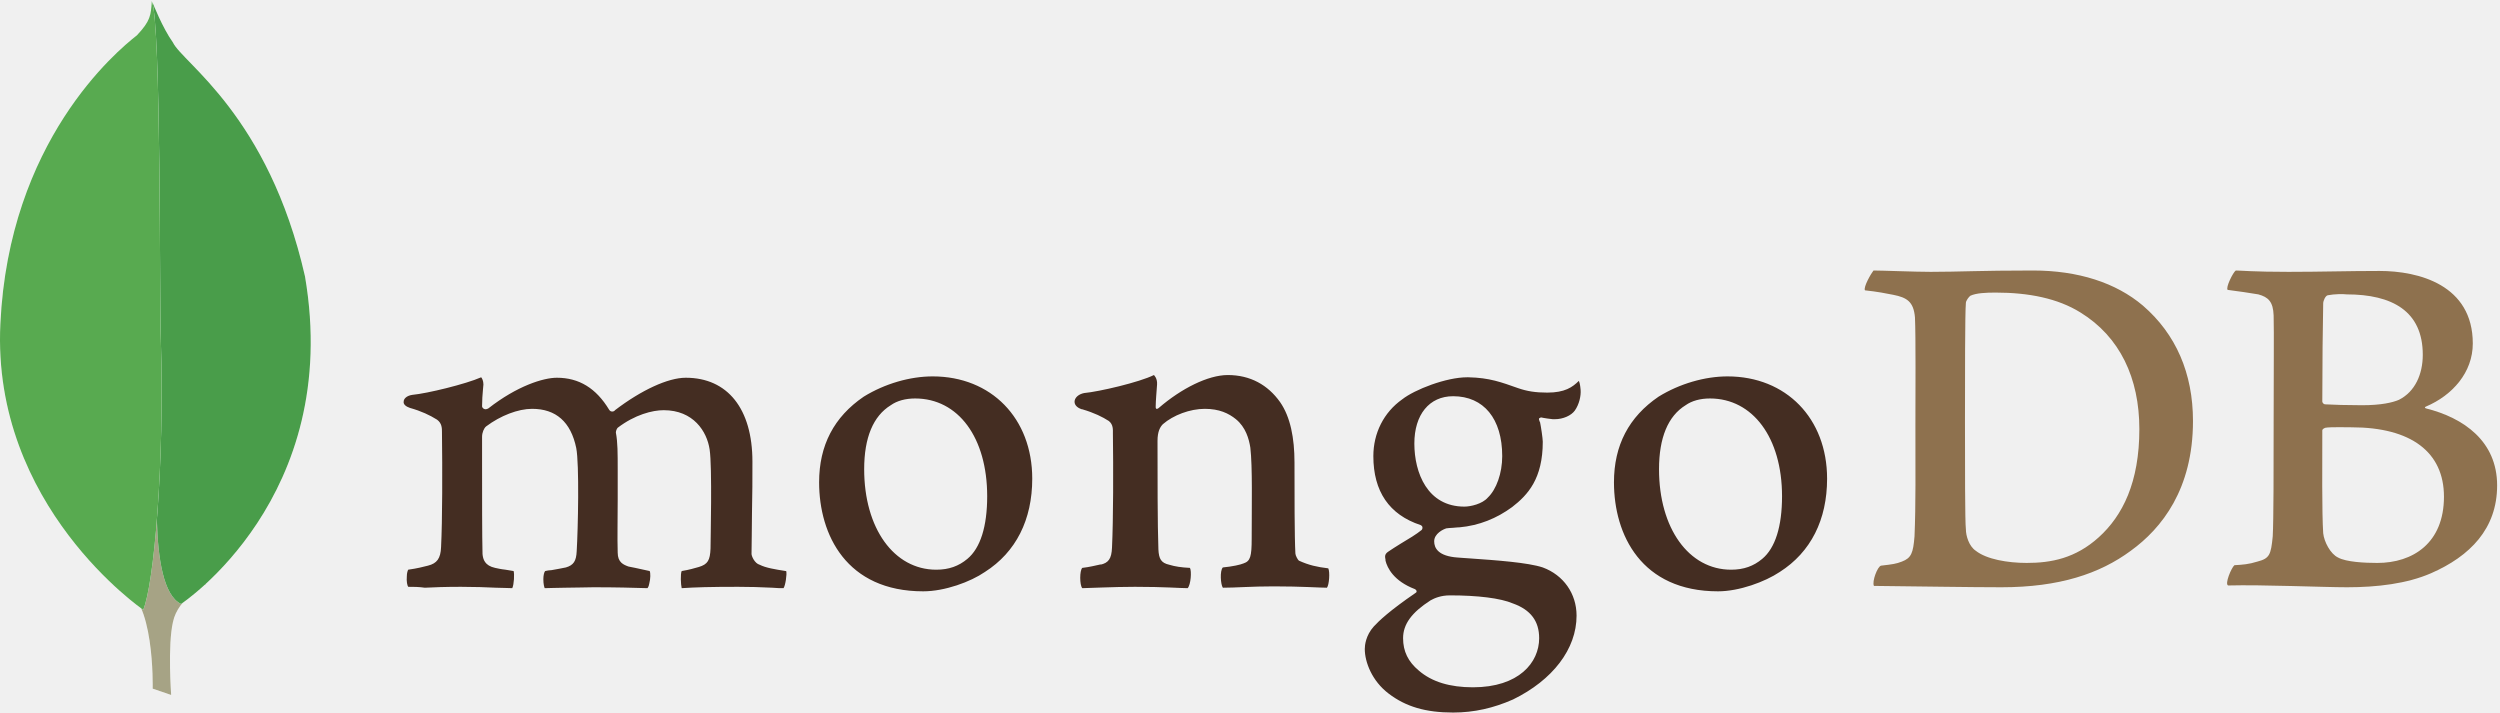
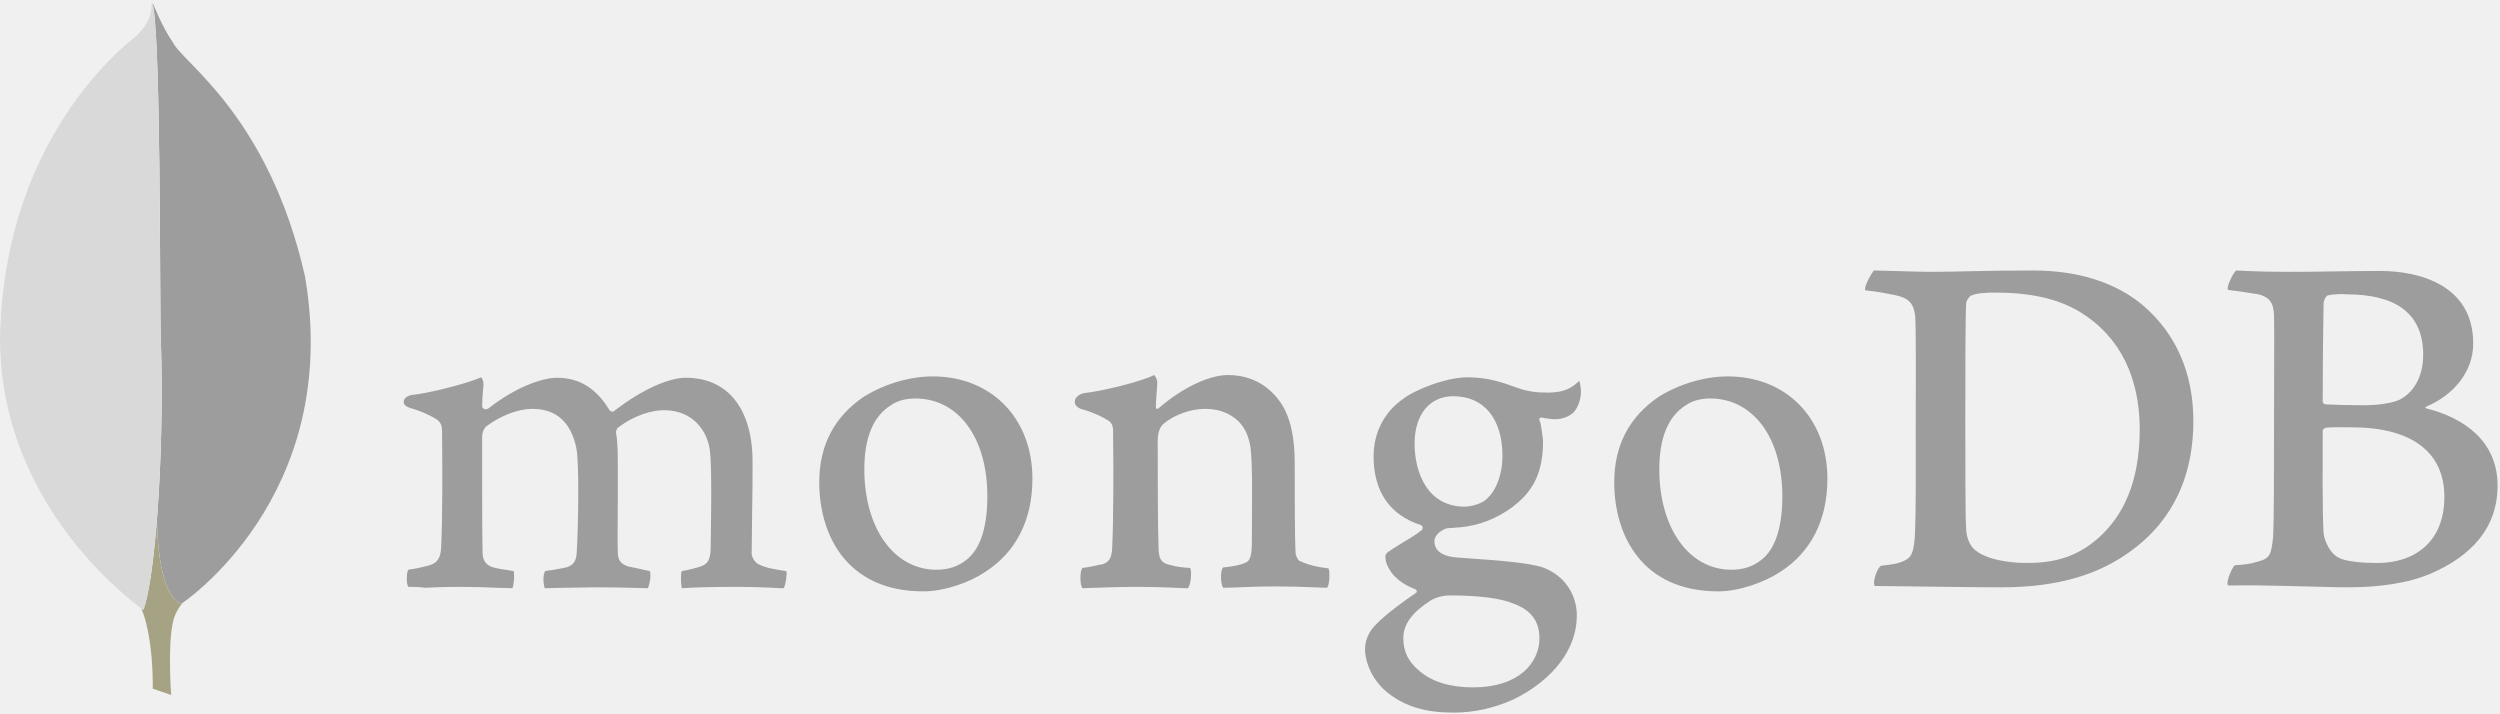
- <svg xmlns="http://www.w3.org/2000/svg" width="2500" height="713" viewBox="0 0 512 146">
-   <g fill="none" fill-rule="evenodd">
-     <path d="M476.713 60.463c-.46.092-.922 1.107-.922 1.66-.092 3.692-.184 13.474-.184 20.118 0 .185.276.554.553.554 1.384.092 4.706.184 7.567.184 3.968 0 6.275-.553 7.568-1.106 3.321-1.662 4.89-5.261 4.89-9.23 0-8.95-6.275-12.365-15.596-12.365-.646-.092-2.49-.092-3.876.185zm23.81 41.25c0-9.136-6.737-14.212-18.918-14.212-.554 0-4.43-.092-5.353.092-.277.093-.645.278-.645.555 0 6.551-.093 16.98.184 21.04.184 1.753 1.477 4.245 3.046 4.983 1.66.923 5.444 1.107 8.028 1.107 7.29 0 13.658-4.06 13.658-13.565zm-42.634-46.325c.922 0 3.69.276 10.796.276 6.737 0 12.089-.184 18.641-.184 8.028 0 19.102 2.86 19.102 14.857 0 5.906-4.153 10.613-9.597 12.92-.276.092-.276.276 0 .368 7.751 1.939 14.581 6.737 14.581 15.78 0 8.86-5.537 14.489-13.566 17.996-4.891 2.122-10.981 2.86-17.164 2.86-4.707 0-17.349-.553-24.362-.368-.738-.278.646-3.6 1.291-4.153 1.662-.093 2.953-.185 4.707-.739 2.492-.645 2.768-1.384 3.137-5.167.185-3.23.185-14.674.185-22.794 0-11.166.093-18.733 0-22.424-.092-2.86-1.107-3.784-3.137-4.338-1.57-.276-4.153-.646-6.276-.922-.462-.462 1.107-3.6 1.662-3.968zm-53.248 57.399c2.216 1.752 6.553 2.49 10.429 2.49 4.983 0 9.966-.921 14.765-5.26 4.891-4.428 8.305-11.257 8.305-22.146 0-10.429-3.968-18.919-12.089-23.901-4.614-2.862-10.52-4.06-17.349-4.06-2.03 0-3.968.092-5.167.645-.278.185-.923 1.015-.923 1.476-.185 1.846-.185 16.057-.185 24.363 0 8.582 0 20.579.185 21.963 0 1.385.645 3.507 2.03 4.43zm-20.948-57.4c1.754 0 8.49.277 11.72.277 5.815 0 9.967-.276 20.948-.276 9.228 0 16.98 2.491 22.517 7.197 6.736 5.814 10.244 13.843 10.244 23.624 0 13.935-6.368 21.964-12.736 26.578-6.366 4.706-14.672 7.474-26.484 7.474-6.275 0-17.072-.184-26.024-.277h-.092c-.461-.83.738-4.06 1.476-4.152 2.4-.277 3.046-.37 4.246-.83 1.937-.739 2.307-1.754 2.584-5.168.276-6.368.184-14.027.184-22.702 0-6.182.092-18.272-.093-22.148-.276-3.229-1.66-4.06-4.429-4.614-1.384-.276-3.23-.646-5.813-.922-.37-.647 1.291-3.507 1.752-4.06z" fill="#8E714E" />
-     <path d="M272.033 116.385c-2.307-.277-3.968-.645-5.998-1.568-.277-.185-.739-1.107-.739-1.477-.184-3.23-.184-12.458-.184-18.64 0-4.984-.83-9.321-2.953-12.366-2.492-3.508-6.09-5.537-10.705-5.537-4.06 0-9.505 2.768-14.027 6.644-.092.092-.83.739-.738-.277 0-1.015.185-3.045.277-4.43.093-1.292-.646-1.937-.646-1.937-2.953 1.476-11.258 3.414-14.304 3.69-2.214.463-2.768 2.585-.46 3.323h.092c2.49.738 4.152 1.569 5.443 2.4.923.738.831 1.753.831 2.584.092 6.92.092 17.533-.184 23.347-.092 2.307-.738 3.137-2.4 3.506l.185-.092c-1.292.277-2.307.553-3.876.738-.554.554-.554 3.507 0 4.153 1.015 0 6.367-.277 10.798-.277 6.09 0 9.228.277 10.796.277.646-.738.831-3.507.462-4.153-1.754-.092-3.046-.276-4.245-.646-1.661-.37-2.123-1.199-2.216-3.137-.183-4.892-.183-15.227-.183-22.24 0-1.938.553-2.861 1.106-3.415 2.123-1.845 5.538-3.137 8.583-3.137 2.953 0 4.89.923 6.367 2.123 2.03 1.66 2.676 4.06 2.953 5.813.461 3.968.277 11.812.277 18.641 0 3.691-.277 4.614-1.66 5.075-.647.277-2.308.647-4.246.83-.646.647-.461 3.508 0 4.154 2.676 0 5.814-.277 10.428-.277 5.721 0 9.413.277 10.89.277.46-.554.645-3.23.276-3.969zm25.562-35.25c-4.89 0-7.936 3.783-7.936 9.688 0 5.999 2.676 12.92 10.243 12.92 1.292 0 3.692-.554 4.798-1.846 1.754-1.66 2.954-4.983 2.954-8.49 0-7.659-3.784-12.273-10.059-12.273zm-.646 40.787c-1.845 0-3.138.554-3.968 1.016-3.876 2.49-5.629 4.89-5.629 7.752 0 2.675 1.015 4.797 3.23 6.643 2.676 2.307 6.367 3.415 11.073 3.415 9.413 0 13.566-5.076 13.566-10.058 0-3.508-1.754-5.815-5.352-7.106-2.584-1.108-7.29-1.662-12.92-1.662zm.646 23.994c-5.629 0-9.69-1.2-13.196-3.876-3.415-2.584-4.891-6.46-4.891-9.136 0-.738.185-2.769 1.846-4.614 1.014-1.108 3.23-3.23 8.49-6.829.184-.092.276-.184.276-.37 0-.184-.185-.369-.369-.46-4.337-1.661-5.629-4.338-5.999-5.814v-.185c-.091-.554-.276-1.107.555-1.661.646-.461 1.569-1.015 2.583-1.66 1.569-.924 3.23-1.939 4.245-2.77.185-.184.185-.368.185-.553 0-.185-.185-.37-.37-.461-6.458-2.123-9.688-6.922-9.688-14.12 0-4.706 2.122-8.951 5.905-11.627 2.584-2.03 9.044-4.522 13.289-4.522h.277c4.337.092 6.736 1.015 10.15 2.215 1.846.646 3.6.922 6 .922 3.598 0 5.167-1.107 6.458-2.398.093.184.278.646.37 1.845.092 1.2-.277 2.953-1.2 4.245-.738 1.015-2.399 1.754-4.06 1.754h-.462c-1.661-.185-2.4-.37-2.4-.37l-.368.185c-.092.185 0 .369.092.646l.093.185c.184.83.553 3.321.553 3.968 0 7.567-3.045 10.888-6.275 13.38-3.138 2.307-6.736 3.783-10.797 4.153-.092 0-.46 0-1.292.092-.461 0-1.107.093-1.2.093h-.092c-.738.184-2.583 1.107-2.583 2.675 0 1.384.83 3.046 4.798 3.323.83.092 1.66.092 2.584.185 5.26.368 11.812.83 14.857 1.845 4.245 1.568 6.921 5.352 6.921 9.874 0 6.83-4.89 13.197-13.011 17.164-3.968 1.754-7.937 2.677-12.274 2.677zm52.6-64.32c-1.937 0-3.691.46-4.983 1.383-3.598 2.215-5.444 6.645-5.444 13.104 0 12.09 6.09 20.58 14.765 20.58 2.584 0 4.614-.739 6.367-2.215 2.676-2.216 4.061-6.645 4.061-12.828 0-11.996-5.999-20.025-14.765-20.025zm1.662 39.496c-15.688 0-21.317-11.535-21.317-22.332 0-7.567 3.045-13.381 9.135-17.534 4.338-2.676 9.506-4.152 14.12-4.152 11.996 0 20.394 8.582 20.394 20.948 0 8.397-3.322 15.041-9.69 19.102-3.045 2.03-8.305 3.968-12.643 3.968h.001zM187.411 81.595c-1.938 0-3.691.461-4.984 1.384-3.598 2.215-5.444 6.645-5.444 13.104 0 12.09 6.09 20.58 14.765 20.58 2.584 0 4.614-.739 6.368-2.215 2.675-2.216 4.06-6.645 4.06-12.828 0-11.996-5.906-20.025-14.765-20.025zm1.661 39.497c-15.688 0-21.317-11.535-21.317-22.332 0-7.567 3.045-13.381 9.135-17.534 4.338-2.676 9.506-4.152 14.12-4.152 11.997 0 20.394 8.582 20.394 20.948 0 8.397-3.322 15.041-9.69 19.102-2.953 2.03-8.213 3.968-12.642 3.968zm-105.478-.923c-.185-.276-.37-1.107-.277-2.122 0-.739.185-1.2.277-1.384 1.938-.278 2.953-.555 4.06-.831 1.846-.462 2.584-1.476 2.676-3.783.278-5.537.278-16.058.185-23.348v-.185c0-.83 0-1.846-1.015-2.584-1.477-.922-3.23-1.752-5.537-2.4-.83-.275-1.384-.737-1.292-1.29 0-.554.554-1.2 1.754-1.385 3.045-.277 10.98-2.214 14.118-3.599.185.184.462.739.462 1.477l-.092 1.014c-.093 1.016-.185 2.216-.185 3.415 0 .369.37.646.738.646.185 0 .37-.092.554-.185 5.906-4.614 11.258-6.275 14.026-6.275 4.523 0 8.03 2.123 10.706 6.552.184.278.369.37.646.37.184 0 .46-.092.553-.277 5.445-4.153 10.89-6.645 14.488-6.645 8.582 0 13.658 6.368 13.658 17.165 0 3.045 0 7.013-.092 10.613 0 3.229-.092 6.182-.092 8.305 0 .46.645 1.937 1.66 2.214 1.292.646 3.046.923 5.353 1.292h.092c.185.646-.184 3.045-.553 3.507-.554 0-1.385 0-2.307-.092a136.208 136.208 0 0 0-7.014-.185c-5.721 0-8.674.092-11.536.277-.183-.738-.276-2.953 0-3.507 1.662-.276 2.492-.554 3.508-.83 1.846-.554 2.307-1.385 2.4-3.784 0-1.753.368-16.703-.186-20.302-.553-3.691-3.322-8.028-9.413-8.028-2.307 0-5.905.923-9.412 3.598-.184.185-.37.646-.37.923v.093c.37 1.937.37 4.153.37 7.567v5.998c0 4.153-.093 8.029 0 10.981 0 2.031 1.2 2.492 2.215 2.862.554.091.922.184 1.384.276.83.185 1.661.37 2.953.646.185.37.185 1.569-.092 2.584-.093.554-.278.83-.37.923-3.137-.092-6.367-.185-11.073-.185-1.384 0-3.784.093-5.814.093-1.662 0-3.23.092-4.152.092-.093-.185-.278-.83-.278-1.846 0-.83.185-1.476.37-1.661.461-.092.83-.184 1.292-.184 1.106-.185 2.03-.37 2.952-.554 1.57-.461 2.123-1.292 2.215-3.322.277-4.614.554-17.81-.092-21.133-1.107-5.352-4.152-8.028-9.044-8.028-2.86 0-6.46 1.384-9.412 3.6-.462.368-.831 1.29-.831 2.121v5.445c0 6.644 0 14.95.092 18.549.093 1.106.461 2.399 2.584 2.86.462.092 1.2.277 2.123.37l1.66.276c.186.554.093 2.769-.276 3.507-.923 0-2.03-.092-3.323-.092-1.937-.093-4.429-.185-7.197-.185-3.23 0-5.537.092-7.383.185-1.292-.185-2.307-.185-3.414-.185z" fill="#442D22" />
-     <path d="M35.053 142.317l-3.783-1.293s.462-19.286-6.46-20.67c-4.613-5.353.74-227.013 17.35-.739 0 0-5.722 2.86-6.737 7.752-1.108 4.799-.37 14.95-.37 14.95z" fill="#FFF" />
-     <path d="M35.053 142.317l-3.783-1.293s.462-19.286-6.46-20.67c-4.613-5.353.74-227.013 17.35-.739 0 0-5.722 2.86-6.737 7.752-1.108 4.799-.37 14.95-.37 14.95z" fill="#A6A385" />
-     <path d="M37.084 123.676s33.13-21.779 25.377-67.09c-7.474-32.943-25.1-43.74-27.038-47.893C33.301 5.74 31.27.573 31.27.573l1.385 91.634c0 .093-2.861 28.054 4.43 31.47" fill="#FFF" />
-     <path d="M37.084 123.676s33.13-21.779 25.377-67.09c-7.474-32.943-25.1-43.74-27.038-47.893C33.301 5.74 31.27.573 31.27.573l1.385 91.634c0 .093-2.861 28.054 4.43 31.47" fill="#499D4A" />
-     <path d="M29.333 124.875S-1.767 103.65.079 66.277C1.832 28.903 23.795 10.539 28.04 7.217c2.769-2.953 2.861-4.061 3.046-7.014 1.938 4.153 1.569 62.106 1.845 68.934.83 26.3-1.476 50.756-3.598 55.738z" fill="#FFF" />
-     <path d="M29.333 124.875S-1.767 103.65.079 66.277C1.832 28.903 23.795 10.539 28.04 7.217c2.769-2.953 2.861-4.061 3.046-7.014 1.938 4.153 1.569 62.106 1.845 68.934.83 26.3-1.476 50.756-3.598 55.738z" fill="#58AA50" />
+ <svg xmlns="http://www.w3.org/2000/svg" width="561px" height="160px" viewBox="0 0 561 160" version="1.1">
+   <defs />
+   <g id="Page-1" stroke="none" stroke-width="1" fill="none" fill-rule="evenodd">
+     <g id="mongodb" fill-rule="nonzero">
+       <path d="M522.425,66.261 C521.921,66.362 521.415,67.474 521.415,68.08 C521.314,72.126 521.213,82.846 521.213,90.127 C521.213,90.33 521.516,90.734 521.819,90.734 C523.336,90.835 526.976,90.936 530.112,90.936 C534.46,90.936 536.988,90.33 538.405,89.724 C542.045,87.902 543.764,83.958 543.764,79.609 C543.764,69.801 536.888,66.058 526.673,66.058 C525.965,65.957 523.944,65.957 522.425,66.261 Z M548.518,111.466 C548.518,101.454 541.135,95.892 527.786,95.892 C527.179,95.892 522.932,95.791 521.92,95.992 C521.616,96.094 521.213,96.297 521.213,96.601 C521.213,103.78 521.111,115.209 521.415,119.658 C521.616,121.579 523.033,124.31 524.753,125.119 C526.572,126.13 530.719,126.332 533.551,126.332 C541.54,126.332 548.518,121.883 548.518,111.466 Z M501.796,60.699 C502.807,60.699 505.84,61.002 513.627,61.002 C521.01,61.002 526.876,60.8 534.056,60.8 C542.854,60.8 554.99,63.934 554.99,77.082 C554.99,83.554 550.438,88.712 544.472,91.241 C544.17,91.341 544.17,91.543 544.472,91.644 C552.967,93.769 560.452,99.027 560.452,108.937 C560.452,118.647 554.384,124.815 545.585,128.659 C540.225,130.984 533.551,131.793 526.775,131.793 C521.616,131.793 507.762,131.187 500.077,131.39 C499.268,131.085 500.785,127.444 501.492,126.838 C503.313,126.736 504.728,126.636 506.65,126.028 C509.381,125.322 509.683,124.512 510.088,120.366 C510.29,116.826 510.29,104.285 510.29,95.386 C510.29,83.15 510.392,74.857 510.29,70.812 C510.19,67.678 509.077,66.665 506.853,66.058 C505.132,65.756 502.301,65.35 499.975,65.048 C499.468,64.541 501.188,61.102 501.796,60.699 Z M443.442,123.602 C445.871,125.522 450.624,126.331 454.871,126.331 C460.332,126.331 465.793,125.322 471.052,120.567 C476.412,115.714 480.153,108.23 480.153,96.297 C480.153,84.868 475.805,75.564 466.905,70.104 C461.849,66.968 455.376,65.655 447.893,65.655 C445.668,65.655 443.544,65.756 442.23,66.362 C441.925,66.564 441.219,67.474 441.219,67.979 C441.016,70.002 441.016,85.576 441.016,94.678 C441.016,104.083 441.016,117.231 441.219,118.747 C441.219,120.265 441.925,122.591 443.443,123.602 L443.442,123.602 Z M433.329,61.002 C439.702,61.002 444.252,60.699 456.286,60.699 C466.399,60.699 474.894,63.429 480.962,68.586 C488.344,74.958 492.188,83.757 492.188,94.476 C492.188,109.747 485.21,118.546 478.231,123.602 C471.255,128.759 462.152,131.793 449.208,131.793 C442.331,131.793 430.499,131.591 420.688,131.489 C420.082,130.58 421.396,127.04 422.205,126.939 C424.835,126.636 425.543,126.534 426.858,126.03 C428.981,125.22 429.386,124.107 429.69,120.366 C429.992,113.387 429.892,104.994 429.892,95.487 C429.892,88.712 429.992,75.463 429.79,71.215 C429.487,67.677 427.97,66.766 424.936,66.159 C423.419,65.856 421.396,65.451 418.565,65.148 C418.16,64.439 419.98,61.305 420.485,60.699 C422.408,60.698 429.79,61.002 433.329,61.002 Z" id="Shape" fill="#9D9D9D" />
+       <path d="M298.118,127.545 C295.59,127.242 293.77,126.838 291.545,125.827 C291.242,125.624 290.735,124.614 290.735,124.208 C290.534,120.668 290.534,110.556 290.534,103.781 C290.534,98.319 289.624,93.566 287.298,90.229 C284.567,86.385 280.624,84.161 275.566,84.161 C271.117,84.161 265.15,87.195 260.194,91.442 C260.093,91.543 259.284,92.252 259.385,91.139 C259.385,90.026 259.588,87.802 259.689,86.284 C259.791,84.868 258.981,84.161 258.981,84.161 C255.745,85.779 246.643,87.902 243.305,88.205 C240.879,88.712 240.272,91.038 242.801,91.847 L242.902,91.847 C245.631,92.655 247.452,93.566 248.867,94.477 C249.878,95.285 249.778,96.398 249.778,97.308 C249.878,104.892 249.878,116.523 249.576,122.894 C249.475,125.422 248.767,126.332 246.946,126.736 L247.148,126.636 C245.733,126.939 244.62,127.242 242.901,127.444 C242.294,128.052 242.294,131.288 242.901,131.996 C244.013,131.996 249.878,131.692 254.734,131.692 C261.408,131.692 264.847,131.996 266.565,131.996 C267.273,131.187 267.476,128.152 267.072,127.444 C265.15,127.344 263.734,127.142 262.42,126.736 C260.599,126.331 260.093,125.422 259.991,123.299 C259.791,117.938 259.791,106.612 259.791,98.926 C259.791,96.802 260.397,95.791 261.003,95.184 C263.329,93.162 267.072,91.746 270.409,91.746 C273.645,91.746 275.768,92.757 277.386,94.072 C279.611,95.892 280.319,98.522 280.622,100.443 C281.128,104.791 280.926,113.387 280.926,120.871 C280.926,124.916 280.622,125.928 279.107,126.433 C278.398,126.736 276.578,127.142 274.454,127.342 C273.746,128.052 273.948,131.187 274.454,131.895 C277.386,131.895 280.825,131.591 285.882,131.591 C292.151,131.591 296.197,131.895 297.816,131.895 C298.32,131.288 298.523,128.355 298.118,127.545 Z M326.132,88.915 C320.773,88.915 317.435,93.061 317.435,99.532 C317.435,106.106 320.367,113.691 328.66,113.691 C330.076,113.691 332.706,113.084 333.918,111.668 C335.84,109.849 337.155,106.207 337.155,102.364 C337.155,93.97 333.008,88.914 326.132,88.914 L326.132,88.915 Z M325.424,133.613 C323.402,133.613 321.985,134.22 321.075,134.727 C316.827,137.455 314.906,140.085 314.906,143.222 C314.906,146.153 316.019,148.479 318.446,150.502 C321.379,153.03 325.424,154.244 330.581,154.244 C340.896,154.244 345.448,148.682 345.448,143.222 C345.448,139.378 343.525,136.849 339.582,135.435 C336.751,134.22 331.593,133.613 325.424,133.613 Z M326.132,159.908 C319.963,159.908 315.512,158.593 311.67,155.66 C307.928,152.828 306.31,148.581 306.31,145.648 C306.31,144.839 306.513,142.614 308.333,140.592 C309.444,139.378 311.873,137.052 317.637,133.108 C317.839,133.007 317.94,132.906 317.94,132.702 C317.94,132.501 317.737,132.298 317.535,132.198 C312.782,130.378 311.367,127.444 310.961,125.827 L310.961,125.624 C310.861,125.017 310.659,124.411 311.569,123.804 C312.277,123.299 313.289,122.692 314.4,121.985 C316.119,120.972 317.94,119.86 319.052,118.949 C319.255,118.747 319.255,118.546 319.255,118.343 C319.255,118.14 319.052,117.938 318.849,117.838 C311.772,115.511 308.232,110.252 308.232,102.364 C308.232,97.207 310.558,92.555 314.704,89.622 C317.535,87.397 324.615,84.666 329.267,84.666 L329.57,84.666 C334.323,84.767 336.952,85.779 340.694,87.094 C342.717,87.802 344.639,88.104 347.269,88.104 C351.212,88.104 352.932,86.891 354.346,85.476 C354.448,85.678 354.651,86.184 354.752,87.498 C354.853,88.813 354.448,90.734 353.437,92.15 C352.628,93.262 350.808,94.072 348.987,94.072 L348.481,94.072 C346.661,93.87 345.851,93.667 345.851,93.667 L345.448,93.87 C345.347,94.072 345.448,94.274 345.548,94.578 L345.65,94.78 C345.852,95.69 346.256,98.42 346.256,99.129 C346.256,107.421 342.919,111.061 339.38,113.792 C335.941,116.32 331.998,117.938 327.547,118.343 C327.447,118.343 327.043,118.343 326.132,118.444 C325.626,118.444 324.918,118.546 324.816,118.546 L324.716,118.546 C323.907,118.747 321.885,119.759 321.885,121.477 C321.885,122.994 322.795,124.815 327.143,125.119 C328.053,125.22 328.962,125.22 329.975,125.322 C335.739,125.725 342.919,126.231 346.256,127.344 C350.908,129.062 353.841,133.209 353.841,138.164 C353.841,145.649 348.482,152.627 339.582,156.974 C335.234,158.896 330.884,159.908 326.132,159.908 Z M383.775,89.42 C381.653,89.42 379.73,89.924 378.315,90.936 C374.372,93.363 372.348,98.218 372.348,105.296 C372.348,118.546 379.022,127.85 388.529,127.85 C391.361,127.85 393.586,127.04 395.507,125.422 C398.439,122.994 399.957,118.14 399.957,111.364 C399.957,98.218 393.383,89.419 383.776,89.419 L383.775,89.42 Z M385.597,132.704 C368.404,132.704 362.236,120.062 362.236,108.23 C362.236,99.938 365.573,93.566 372.247,89.015 C377.001,86.082 382.664,84.465 387.721,84.465 C400.867,84.465 410.07,93.87 410.07,107.421 C410.07,116.624 406.43,123.905 399.451,128.355 C396.114,130.58 390.35,132.704 385.596,132.704 L385.597,132.704 Z M205.382,89.419 C203.258,89.419 201.337,89.924 199.92,90.936 C195.977,93.363 193.954,98.218 193.954,105.296 C193.954,118.546 200.628,127.85 210.135,127.85 C212.967,127.85 215.191,127.04 217.113,125.422 C220.045,122.994 221.563,118.14 221.563,111.364 C221.563,98.218 215.09,89.419 205.382,89.419 Z M207.202,132.704 C190.01,132.704 183.841,120.062 183.841,108.23 C183.841,99.938 187.178,93.566 193.852,89.015 C198.606,86.082 204.27,84.465 209.326,84.465 C222.473,84.465 231.676,93.87 231.676,107.421 C231.676,116.624 228.035,123.905 221.056,128.355 C217.82,130.58 212.056,132.704 207.202,132.704 Z M91.61,131.692 C91.407,131.39 91.204,130.479 91.306,129.367 C91.306,128.557 91.509,128.052 91.61,127.85 C93.734,127.545 94.846,127.242 96.059,126.939 C98.082,126.433 98.891,125.322 98.992,122.793 C99.296,116.725 99.296,105.196 99.195,97.207 L99.195,97.004 C99.195,96.094 99.195,94.981 98.082,94.172 C96.464,93.162 94.542,92.252 92.014,91.542 C91.105,91.241 90.498,90.734 90.598,90.128 C90.598,89.521 91.205,88.813 92.521,88.61 C95.858,88.307 104.553,86.184 107.992,84.666 C108.195,84.868 108.499,85.476 108.499,86.285 L108.398,87.396 C108.296,88.51 108.195,89.825 108.195,91.139 C108.195,91.543 108.601,91.847 109.004,91.847 C109.207,91.847 109.409,91.746 109.611,91.644 C116.083,86.587 121.948,84.767 124.982,84.767 C129.939,84.767 133.782,87.094 136.715,91.947 C136.916,92.252 137.119,92.353 137.422,92.353 C137.624,92.353 137.927,92.252 138.028,92.049 C143.996,87.498 149.963,84.767 153.906,84.767 C163.311,84.767 168.873,91.746 168.873,103.578 C168.873,106.915 168.873,111.264 168.773,115.209 C168.773,118.747 168.672,121.984 168.672,124.31 C168.672,124.814 169.379,126.433 170.491,126.736 C171.907,127.444 173.829,127.748 176.357,128.152 L176.458,128.152 C176.661,128.86 176.256,131.489 175.852,131.996 C175.245,131.996 174.334,131.996 173.324,131.895 C170.764,131.761 168.201,131.694 165.637,131.692 C159.368,131.692 156.132,131.793 152.995,131.996 C152.795,131.187 152.693,128.759 152.995,128.152 C154.816,127.85 155.726,127.545 156.839,127.243 C158.862,126.636 159.368,125.725 159.47,123.096 C159.47,121.175 159.873,104.791 159.266,100.847 C158.66,96.802 155.625,92.049 148.95,92.049 C146.422,92.049 142.479,93.061 138.636,95.992 C138.434,96.195 138.23,96.7 138.23,97.004 L138.23,97.106 C138.636,99.228 138.636,101.657 138.636,105.398 L138.636,111.972 C138.636,116.523 138.534,120.77 138.636,124.005 C138.636,126.231 139.951,126.736 141.063,127.142 C141.67,127.242 142.073,127.344 142.58,127.444 C143.489,127.647 144.4,127.85 145.816,128.152 C146.019,128.558 146.019,129.872 145.715,130.984 C145.613,131.591 145.41,131.894 145.31,131.996 C141.872,131.895 138.332,131.793 133.175,131.793 C131.658,131.793 129.028,131.895 126.803,131.895 C124.982,131.895 123.264,131.996 122.253,131.996 C122.151,131.793 121.948,131.086 121.948,129.973 C121.948,129.063 122.151,128.355 122.354,128.152 C122.859,128.052 123.264,127.951 123.77,127.951 C124.982,127.748 125.995,127.545 127.005,127.344 C128.725,126.838 129.332,125.928 129.432,123.703 C129.736,118.647 130.039,104.185 129.332,100.544 C128.118,94.678 124.781,91.746 119.42,91.746 C116.286,91.746 112.341,93.262 109.106,95.691 C108.599,96.094 108.195,97.105 108.195,98.015 L108.195,103.982 C108.195,111.264 108.195,120.366 108.296,124.31 C108.398,125.522 108.801,126.939 111.128,127.444 C111.634,127.545 112.443,127.748 113.454,127.85 L115.273,128.152 C115.477,128.759 115.375,131.187 114.971,131.996 C113.959,131.996 112.746,131.895 111.329,131.895 C109.207,131.793 106.476,131.692 103.442,131.692 C99.902,131.692 97.374,131.793 95.351,131.895 C93.935,131.692 92.823,131.692 91.61,131.692 Z" id="Shape" fill="#9D9D9D" />
+       <path d="M38.414,155.964 L34.268,154.547 C34.268,154.547 34.775,133.412 27.189,131.895 C22.134,126.028 28,-116.887 46.203,131.085 C46.203,131.085 39.932,134.219 38.82,139.58 C37.605,144.839 38.414,155.964 38.414,155.964 Z" id="Shape" fill="#FFFFFF" />
+       <path d="M38.414,155.964 L34.268,154.547 C34.268,154.547 34.775,133.412 27.189,131.895 C22.134,126.028 28,-116.887 46.203,131.085 C46.203,131.085 39.932,134.219 38.82,139.58 C37.605,144.839 38.414,155.964 38.414,155.964 Z" id="Shape" fill="#A6A385" />
+       <path d="M40.64,135.535 C40.64,135.535 76.947,111.668 68.45,62.012 C60.26,25.91 40.944,14.078 38.82,9.527 C36.494,6.29 34.268,0.628 34.268,0.628 L35.786,101.049 C35.786,101.151 32.651,131.793 40.641,135.536" id="Shape" fill="#FFFFFF" />
+       <path d="M40.64,135.535 C40.64,135.535 76.947,111.668 68.45,62.012 C60.26,25.91 40.944,14.078 38.82,9.527 C36.494,6.29 34.268,0.628 34.268,0.628 L35.786,101.049 C35.786,101.151 32.651,131.793 40.641,135.536" id="Shape" fill="#9D9D9D" />
+       <path d="M32.146,136.849 C32.146,136.849 -1.936,113.589 0.087,72.632 C2.008,31.675 26.077,11.55 30.729,7.909 C33.763,4.673 33.864,3.459 34.067,0.222 C36.191,4.774 35.786,68.284 36.089,75.767 C36.998,104.588 34.471,131.39 32.146,136.849 Z" id="Shape" fill="#FFFFFF" />
+       <path d="M32.146,136.849 C32.146,136.849 -1.936,113.589 0.087,72.632 C2.008,31.675 26.077,11.55 30.729,7.909 C33.763,4.673 33.864,3.459 34.067,0.222 C36.191,4.774 35.786,68.284 36.089,75.767 C36.998,104.588 34.471,131.39 32.146,136.849 Z" id="Shape" fill="#D9D9D9" />
+     </g>
  </g>
</svg>
